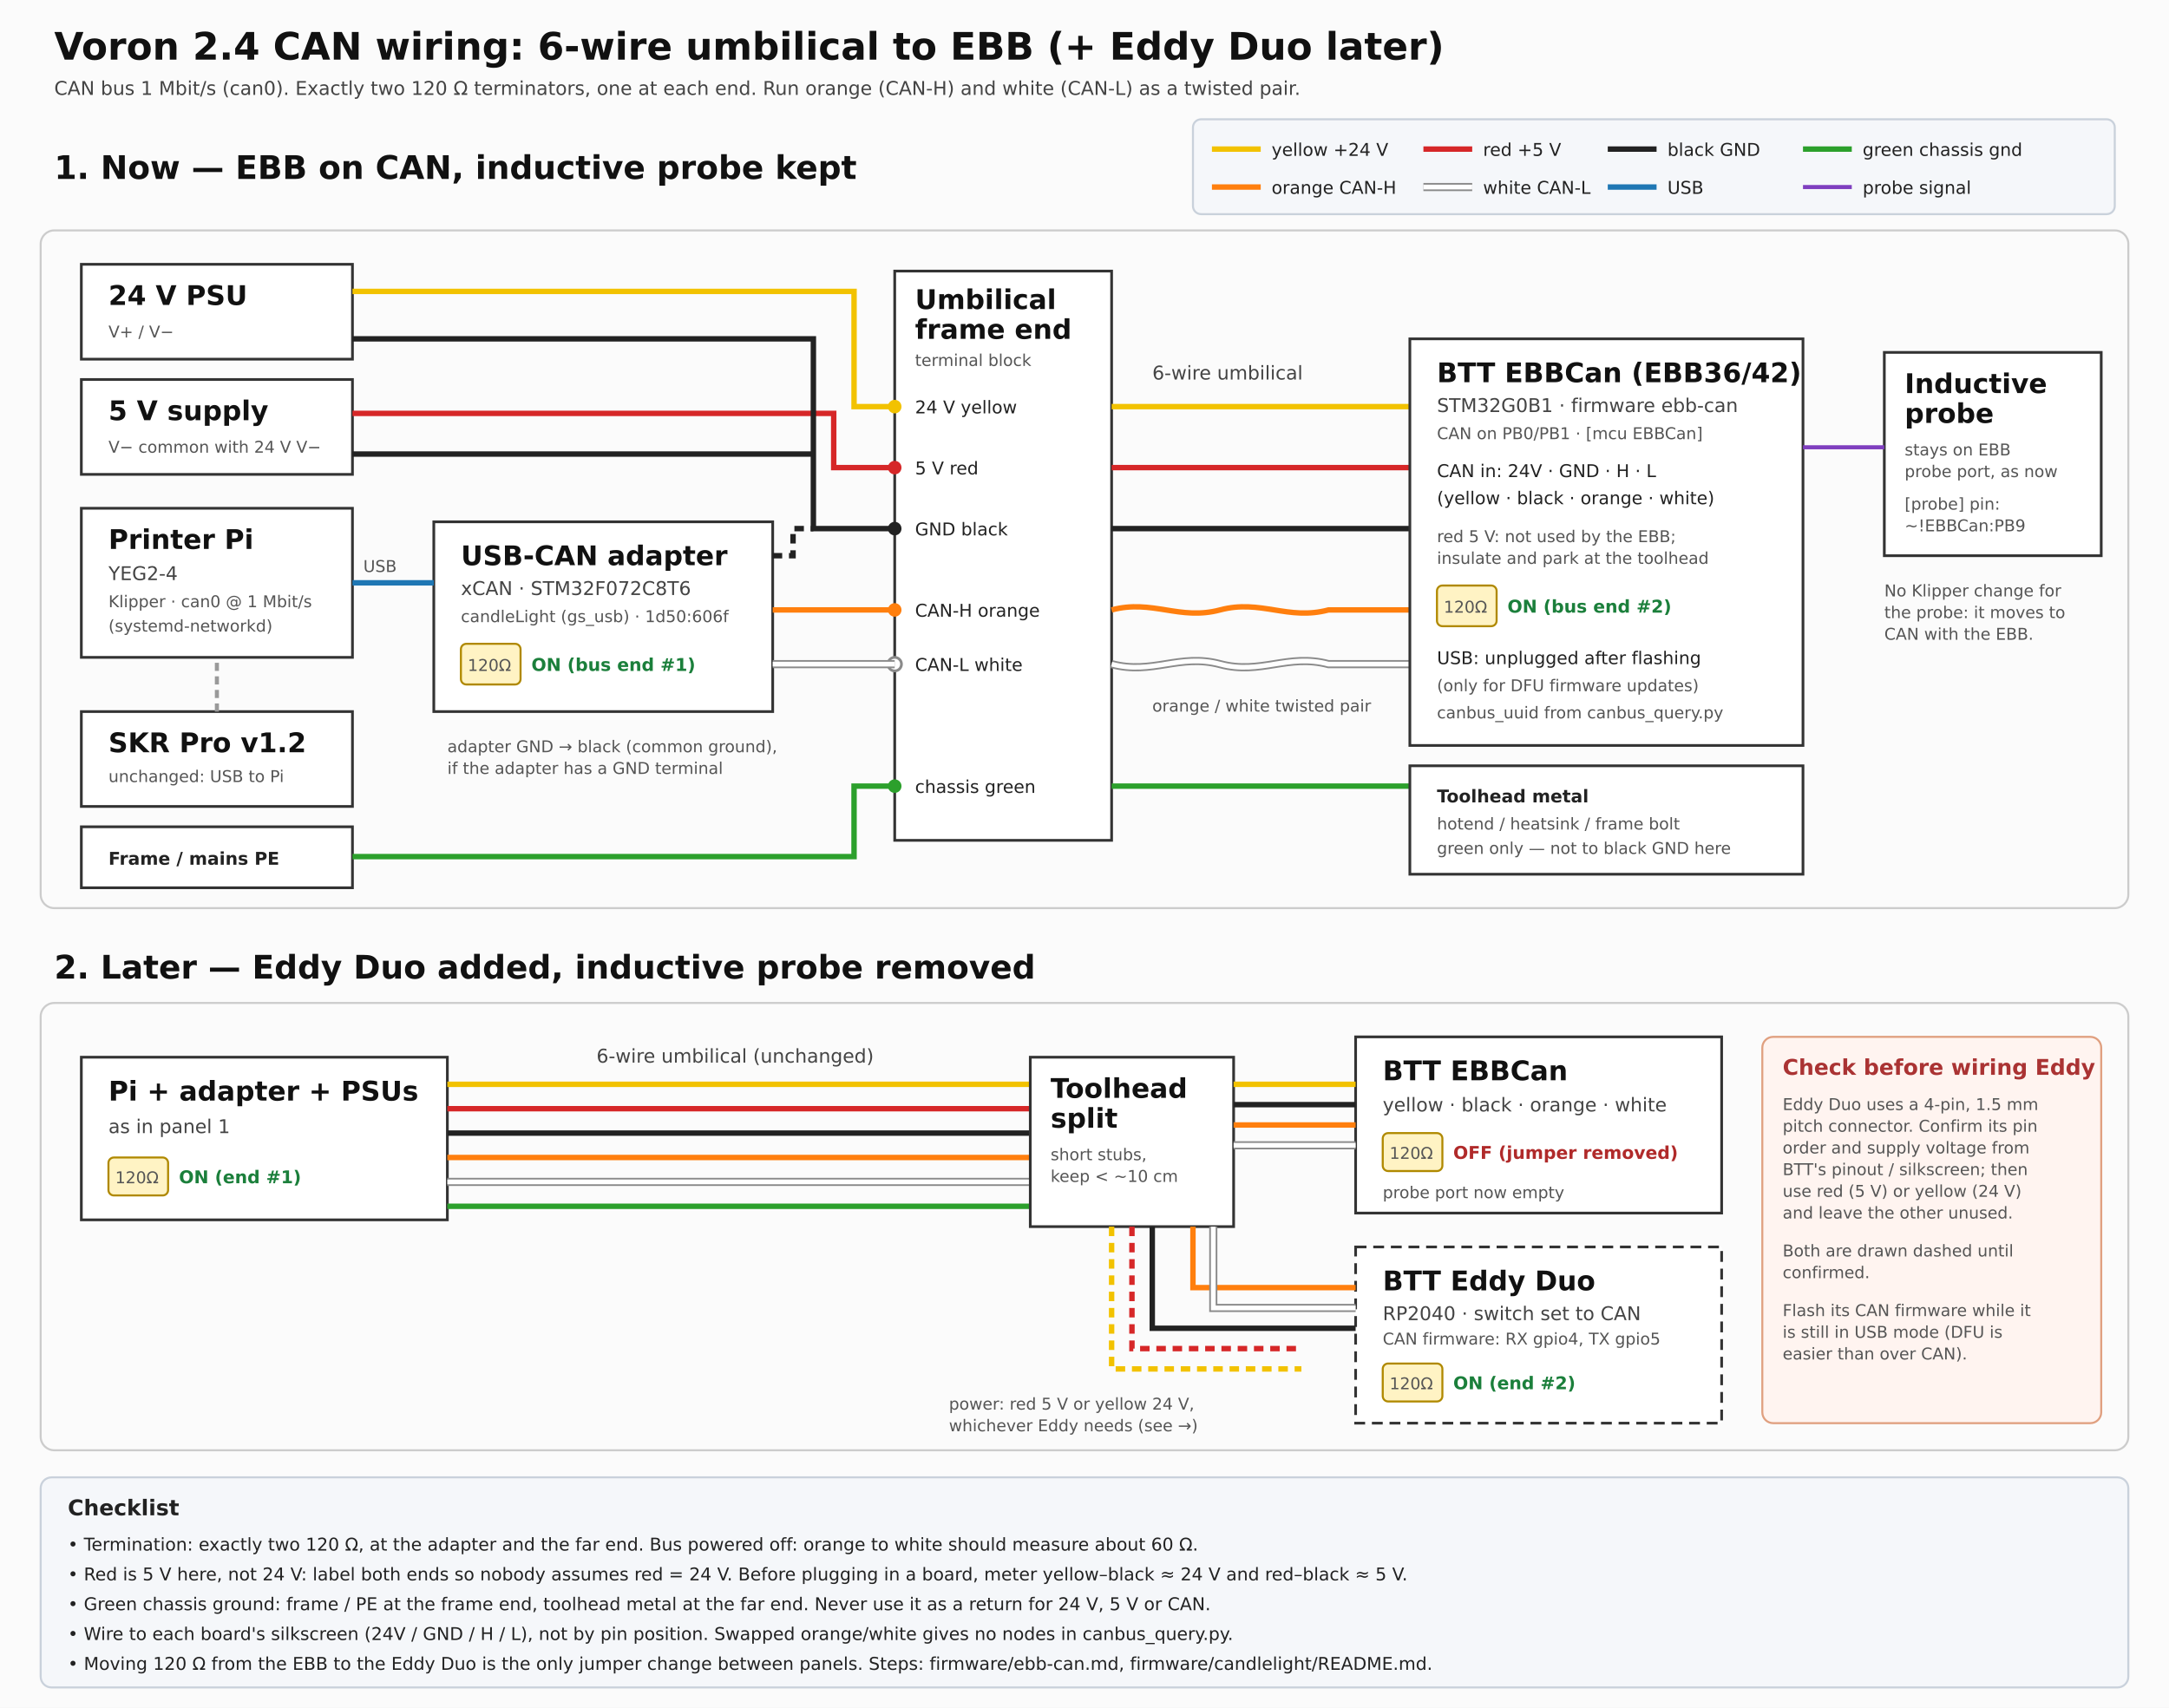
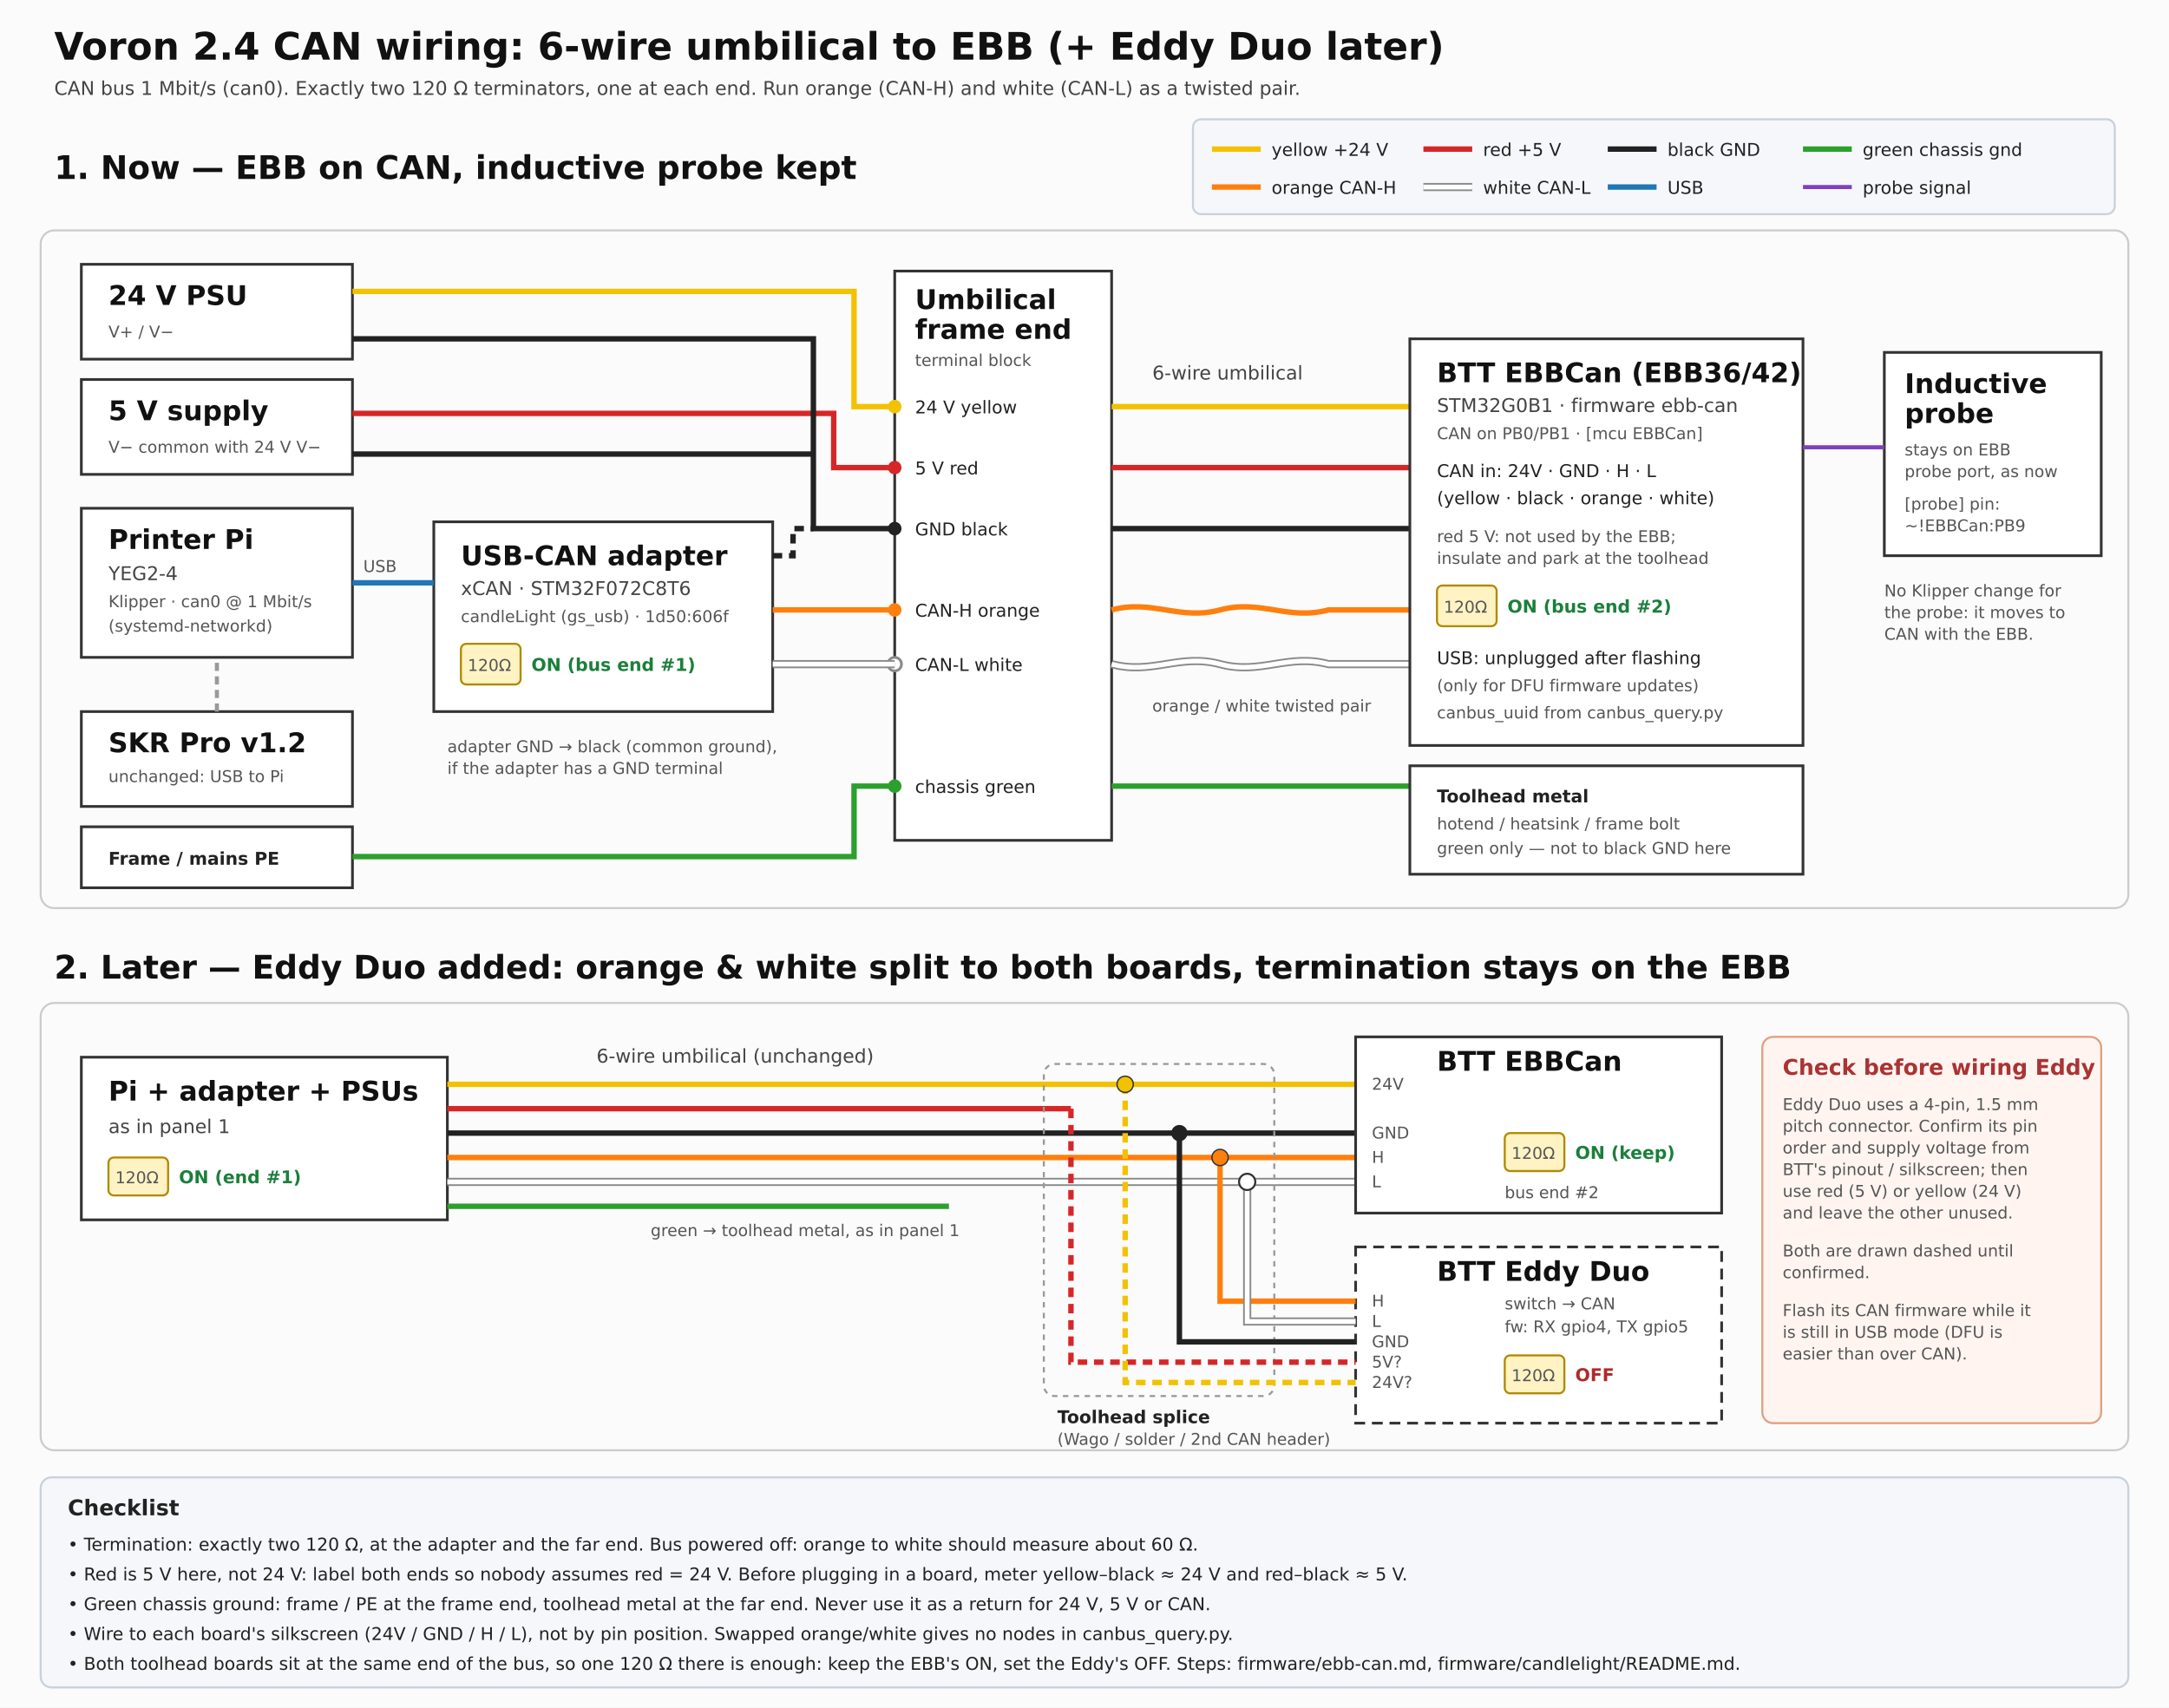
<svg xmlns="http://www.w3.org/2000/svg" width="1600" height="1260" viewBox="0 0 1600 1260" font-family="DejaVu Sans, Liberation Sans, Arial, sans-serif">
  <defs>
    <style>
      .box { fill: #ffffff; stroke: #333; stroke-width: 2; }
      .boxfut { fill: #ffffff; stroke: #333; stroke-width: 2; stroke-dasharray: 8 5; }
      .title { font-size: 20px; font-weight: bold; fill: #111; }
      .sub { font-size: 14px; fill: #444; }
      .lbl { font-size: 13px; fill: #222; }
      .small { font-size: 12px; fill: #555; }
      .panel { font-size: 24px; font-weight: bold; fill: #111; }
      .on { fill: #1b7f3b; font-weight: bold; }
      .off { fill: #b02a2a; font-weight: bold; }
      .w24 { stroke: #f2c200; stroke-width: 4; fill: none; }
      .w5 { stroke: #d62728; stroke-width: 4; fill: none; }
      .wgnd { stroke: #222; stroke-width: 4; fill: none; }
      .wh { stroke: #ff7f0e; stroke-width: 4; fill: none; }
      .wlo { stroke: #8a8a8a; stroke-width: 6; fill: none; }
      .wl { stroke: #ffffff; stroke-width: 3.5; fill: none; }
      .wpe { stroke: #2ca02c; stroke-width: 4; fill: none; }
      .usb { stroke: #1f77b4; stroke-width: 4; fill: none; }
      .usbold { stroke: #999; stroke-width: 3; fill: none; stroke-dasharray: 6 4; }
      .sig { stroke: #7f3fbf; stroke-width: 3; fill: none; }
      .dash { stroke-dasharray: 7 5; }
      .term { fill: #fff3c4; stroke: #b08900; stroke-width: 1.5; }
      .note { fill: #f5f7fa; stroke: #c9d1db; stroke-width: 1.5; }
      .warn { fill: #fff4f0; stroke: #e0a080; stroke-width: 1.5; }
    </style>
  </defs>
  <rect width="1600" height="1260" fill="#fbfbfb" />
  <text x="40" y="44" font-size="28" font-weight="bold" fill="#111">Voron 2.4 CAN wiring: 6-wire umbilical to EBB (+ Eddy Duo later)</text>
  <text x="40" y="70" class="sub">CAN bus 1 Mbit/s (can0). Exactly two 120 Ω terminators, one at each end. Run orange (CAN-H) and white (CAN-L) as a twisted pair.</text>
  <g transform="translate(880,88)">
    <rect x="0" y="0" width="680" height="70" class="note" rx="6" />
    <line x1="14" y1="22" x2="50" y2="22" class="w24" />
    <text x="58" y="27" class="lbl">yellow +24 V</text>
    <line x1="170" y1="22" x2="206" y2="22" class="w5" />
    <text x="214" y="27" class="lbl">red +5 V</text>
    <line x1="306" y1="22" x2="342" y2="22" class="wgnd" />
    <text x="350" y="27" class="lbl">black GND</text>
    <line x1="450" y1="22" x2="486" y2="22" class="wpe" />
    <text x="494" y="27" class="lbl">green chassis gnd</text>
    <line x1="14" y1="50" x2="50" y2="50" class="wh" />
    <text x="58" y="55" class="lbl">orange CAN-H</text>
    <line x1="170" y1="50" x2="206" y2="50" class="wlo" />
    <line x1="170" y1="50" x2="206" y2="50" class="wl" />
    <text x="214" y="55" class="lbl">white CAN-L</text>
    <line x1="306" y1="50" x2="342" y2="50" class="usb" />
    <text x="350" y="55" class="lbl">USB</text>
    <line x1="450" y1="50" x2="486" y2="50" class="sig" />
    <text x="494" y="55" class="lbl">probe signal</text>
  </g>
  <text x="40" y="132" class="panel">1. Now — EBB on CAN, inductive probe kept</text>
  <rect x="30" y="170" width="1540" height="500" fill="none" stroke="#ccc" stroke-width="1.5" rx="10" />
  <rect x="60" y="195" width="200" height="70" class="box" />
  <text x="80" y="225" class="title">24 V PSU</text>
  <text x="80" y="249" class="small">V+ / V−</text>
  <rect x="60" y="280" width="200" height="70" class="box" />
  <text x="80" y="310" class="title">5 V supply</text>
  <text x="80" y="334" class="small">V− common with 24 V V−</text>
  <rect x="60" y="375" width="200" height="110" class="box" />
  <text x="80" y="405" class="title">Printer Pi</text>
  <text x="80" y="428" class="sub">YEG2-4</text>
  <text x="80" y="448" class="small">Klipper · can0 @ 1 Mbit/s</text>
  <text x="80" y="466" class="small">(systemd-networkd)</text>
  <rect x="60" y="525" width="200" height="70" class="box" />
  <text x="80" y="555" class="title">SKR Pro v1.2</text>
  <text x="80" y="577" class="small">unchanged: USB to Pi</text>
  <path d="M160,525 L160,485" class="usbold" />
  <rect x="60" y="610" width="200" height="45" class="box" />
  <text x="80" y="638" class="lbl" font-weight="bold">Frame / mains PE</text>
  <rect x="320" y="385" width="250" height="140" class="box" />
  <text x="340" y="417" class="title">USB-CAN adapter</text>
  <text x="340" y="439" class="sub">xCAN · STM32F072C8T6</text>
  <text x="340" y="459" class="small">candleLight (gs_usb) · 1d50:606f</text>
  <rect x="340" y="475" width="44" height="30" class="term" rx="4" />
  <text x="345" y="495" class="small">120Ω</text>
  <text x="392" y="495" class="lbl on">ON (bus end #1)</text>
  <path d="M260,430 L320,430" class="usb" />
  <text x="268" y="422" class="small">USB</text>
  <rect x="660" y="200" width="160" height="420" class="box" />
  <text x="675" y="228" class="title">Umbilical</text>
  <text x="675" y="250" class="title">frame end</text>
  <text x="675" y="270" class="small">terminal block</text>
  <circle cx="660" cy="300" r="5" fill="#f2c200" />
  <text x="675" y="305" class="lbl">24 V  yellow</text>
  <circle cx="660" cy="345" r="5" fill="#d62728" />
  <text x="675" y="350" class="lbl">5 V  red</text>
  <circle cx="660" cy="390" r="5" fill="#222" />
  <text x="675" y="395" class="lbl">GND  black</text>
  <circle cx="660" cy="450" r="5" fill="#ff7f0e" />
  <text x="675" y="455" class="lbl">CAN-H  orange</text>
  <circle cx="660" cy="490" r="5" fill="#fff" stroke="#8a8a8a" stroke-width="2" />
  <text x="675" y="495" class="lbl">CAN-L  white</text>
  <circle cx="660" cy="580" r="5" fill="#2ca02c" />
  <text x="675" y="585" class="lbl">chassis  green</text>
  <path d="M260,215 L630,215 L630,300 L660,300" class="w24" />
  <path d="M260,305 L615,305 L615,345 L660,345" class="w5" />
  <path d="M260,250 L600,250 L600,390 L660,390" class="wgnd" />
  <path d="M260,335 L600,335" class="wgnd" />
  <path d="M570,450 L660,450" class="wh" />
  <path d="M570,490 L660,490" class="wlo" />
  <path d="M570,490 L660,490" class="wl" />
  <path d="M570,410 L585,410 L585,390 L600,390" class="wgnd dash" />
  <path d="M260,632 L630,632 L630,580 L660,580" class="wpe" />
  <text x="330" y="555" class="small">adapter GND → black (common ground),</text>
  <text x="330" y="571" class="small">if the adapter has a GND terminal</text>
  <path d="M820,300 L1040,300" class="w24" />
  <path d="M820,345 L1040,345" class="w5" />
  <path d="M820,390 L1040,390" class="wgnd" />
  <path d="M820,450 C850,442 870,458 900,450 C930,442 950,458 980,450 L1040,450" class="wh" />
  <path d="M820,490 C850,498 870,482 900,490 C930,498 950,482 980,490 L1040,490" class="wlo" />
  <path d="M820,490 C850,498 870,482 900,490 C930,498 950,482 980,490 L1040,490" class="wl" />
  <path d="M820,580 L1040,580" class="wpe" />
  <text x="850" y="280" class="sub">6-wire umbilical</text>
  <text x="850" y="525" class="small">orange / white twisted pair</text>
  <rect x="1040" y="250" width="290" height="300" class="box" />
  <text x="1060" y="282" class="title">BTT EBBCan (EBB36/42)</text>
  <text x="1060" y="304" class="sub">STM32G0B1 · firmware ebb-can</text>
  <text x="1060" y="324" class="small">CAN on PB0/PB1 · [mcu EBBCan]</text>
  <text x="1060" y="352" class="lbl">CAN in: 24V · GND · H · L</text>
  <text x="1060" y="372" class="lbl">(yellow · black · orange · white)</text>
  <text x="1060" y="400" class="small">red 5 V: not used by the EBB;</text>
  <text x="1060" y="416" class="small">insulate and park at the toolhead</text>
  <rect x="1060" y="432" width="44" height="30" class="term" rx="4" />
  <text x="1065" y="452" class="small">120Ω</text>
  <text x="1112" y="452" class="lbl on">ON (bus end #2)</text>
  <text x="1060" y="490" class="lbl">USB: unplugged after flashing</text>
  <text x="1060" y="510" class="small">(only for DFU firmware updates)</text>
  <text x="1060" y="530" class="small">canbus_uuid from canbus_query.py</text>
  <rect x="1040" y="565" width="290" height="80" class="box" />
  <text x="1060" y="592" class="lbl" font-weight="bold">Toolhead metal</text>
  <text x="1060" y="612" class="small">hotend / heatsink / frame bolt</text>
  <text x="1060" y="630" class="small">green only — not to black GND here</text>
  <rect x="1390" y="260" width="160" height="150" class="box" />
  <text x="1405" y="290" class="title">Inductive</text>
  <text x="1405" y="312" class="title">probe</text>
  <text x="1405" y="336" class="small">stays on EBB</text>
  <text x="1405" y="352" class="small">probe port, as now</text>
  <text x="1405" y="376" class="small">[probe] pin:</text>
  <text x="1405" y="392" class="small">~!EBBCan:PB9</text>
  <path d="M1330,330 L1390,330" class="sig" />
  <text x="1390" y="440" class="small">No Klipper change for</text>
  <text x="1390" y="456" class="small">the probe: it moves to</text>
  <text x="1390" y="472" class="small">CAN with the EBB.</text>
-   <text x="40" y="722" class="panel">2. Later — Eddy Duo added, inductive probe removed</text>
+   <text x="40" y="722" class="panel">2. Later — Eddy Duo added: orange &amp; white split to both boards, termination stays on the EBB</text>
  <rect x="30" y="740" width="1540" height="330" fill="none" stroke="#ccc" stroke-width="1.5" rx="10" />
  <rect x="60" y="780" width="270" height="120" class="box" />
  <text x="80" y="812" class="title">Pi + adapter + PSUs</text>
  <text x="80" y="836" class="sub">as in panel 1</text>
  <rect x="80" y="854" width="44" height="28" class="term" rx="4" />
  <text x="85" y="873" class="small">120Ω</text>
  <text x="132" y="873" class="lbl on">ON (end #1)</text>
-   <path d="M330,800 L760,800" class="w24" />
-   <path d="M330,818 L760,818" class="w5" />
-   <path d="M330,836 L760,836" class="wgnd" />
-   <path d="M330,854 L760,854" class="wh" />
-   <path d="M330,872 L760,872" class="wlo" />
-   <path d="M330,872 L760,872" class="wl" />
-   <path d="M330,890 L760,890" class="wpe" />
+   <path d="M330,800 L1000,800" class="w24" />
+   <path d="M330,818 L790,818" class="w5" />
+   <path d="M330,836 L1000,836" class="wgnd" />
+   <path d="M330,854 L1000,854" class="wh" />
+   <path d="M330,872 L1000,872" class="wlo" />
+   <path d="M330,872 L1000,872" class="wl" />
+   <path d="M330,890 L700,890" class="wpe" />
  <text x="440" y="784" class="sub">6-wire umbilical (unchanged)</text>
-   <rect x="760" y="780" width="150" height="125" class="box" />
-   <text x="775" y="810" class="title">Toolhead</text>
-   <text x="775" y="832" class="title">split</text>
-   <text x="775" y="856" class="small">short stubs,</text>
-   <text x="775" y="872" class="small">keep &lt; ~10 cm</text>
+   <text x="480" y="912" class="small">green → toolhead metal, as in panel 1</text>
+   <rect x="770" y="785" width="170" height="245" fill="none" stroke="#999" stroke-width="1.5" stroke-dasharray="4 4" rx="8" />
+   <text x="780" y="1050" class="lbl" font-weight="bold">Toolhead splice</text>
+   <text x="780" y="1066" class="small">(Wago / solder / 2nd CAN header)</text>
  <rect x="1000" y="765" width="270" height="130" class="box" />
-   <text x="1020" y="797" class="title">BTT EBBCan</text>
-   <text x="1020" y="820" class="sub">yellow · black · orange · white</text>
-   <rect x="1020" y="836" width="44" height="28" class="term" rx="4" />
-   <text x="1025" y="855" class="small">120Ω</text>
-   <text x="1072" y="855" class="lbl off">OFF (jumper removed)</text>
-   <text x="1020" y="884" class="small">probe port now empty</text>
-   <path d="M910,800 L1000,800" class="w24" />
-   <path d="M910,815 L1000,815" class="wgnd" />
-   <path d="M910,830 L1000,830" class="wh" />
-   <path d="M910,845 L1000,845" class="wlo" />
-   <path d="M910,845 L1000,845" class="wl" />
+   <text x="1060" y="790" class="title">BTT EBBCan</text>
+   <text x="1012" y="804" class="small">24V</text>
+   <text x="1012" y="840" class="small">GND</text>
+   <text x="1012" y="858" class="small">H</text>
+   <text x="1012" y="876" class="small">L</text>
+   <rect x="1110" y="836" width="44" height="28" class="term" rx="4" />
+   <text x="1115" y="855" class="small">120Ω</text>
+   <text x="1162" y="855" class="lbl on">ON (keep)</text>
+   <text x="1110" y="884" class="small">bus end #2</text>
  <rect x="1000" y="920" width="270" height="130" class="boxfut" />
-   <text x="1020" y="952" class="title">BTT Eddy Duo</text>
-   <text x="1020" y="974" class="sub">RP2040 · switch set to CAN</text>
-   <text x="1020" y="992" class="small">CAN firmware: RX gpio4, TX gpio5</text>
-   <rect x="1020" y="1006" width="44" height="28" class="term" rx="4" />
-   <text x="1025" y="1025" class="small">120Ω</text>
-   <text x="1072" y="1025" class="lbl on">ON (end #2)</text>
-   <path d="M880,905 L880,950 L1000,950" class="wh" />
-   <path d="M895,905 L895,965 L1000,965" class="wlo" />
-   <path d="M895,905 L895,965 L1000,965" class="wl" />
-   <path d="M850,905 L850,980 L1000,980" class="wgnd" />
-   <path d="M835,905 L835,995 L960,995" class="w5 dash" />
-   <path d="M820,905 L820,1010 L960,1010" class="w24 dash" />
-   <text x="700" y="1040" class="small">power: red 5 V or yellow 24 V,</text>
-   <text x="700" y="1056" class="small">whichever Eddy needs (see →)</text>
+   <text x="1060" y="945" class="title">BTT Eddy Duo</text>
+   <text x="1110" y="966" class="small">switch → CAN</text>
+   <text x="1110" y="983" class="small">fw: RX gpio4, TX gpio5</text>
+   <rect x="1110" y="1000" width="44" height="28" class="term" rx="4" />
+   <text x="1115" y="1019" class="small">120Ω</text>
+   <text x="1162" y="1019" class="lbl off">OFF</text>
+   <path d="M900,854 L900,960 L1000,960" class="wh" />
+   <path d="M920,872 L920,975 L1000,975" class="wlo" />
+   <path d="M920,872 L920,975 L1000,975" class="wl" />
+   <path d="M870,836 L870,990 L1000,990" class="wgnd" />
+   <path d="M790,818 L790,1005 L1000,1005" class="w5 dash" />
+   <path d="M830,800 L830,1020 L1000,1020" class="w24 dash" />
+   <circle cx="900" cy="854" r="6" fill="#ff7f0e" stroke="#333" stroke-width="1" />
+   <circle cx="920" cy="872" r="6" fill="#fff" stroke="#333" stroke-width="1.5" />
+   <circle cx="870" cy="836" r="6" fill="#222" />
+   <circle cx="830" cy="800" r="6" fill="#f2c200" stroke="#333" stroke-width="1" />
+   <text x="1012" y="964" class="small">H</text>
+   <text x="1012" y="979" class="small">L</text>
+   <text x="1012" y="994" class="small">GND</text>
+   <text x="1012" y="1009" class="small">5V?</text>
+   <text x="1012" y="1024" class="small">24V?</text>
  <rect x="1300" y="765" width="250" height="285" class="warn" rx="8" />
  <text x="1315" y="793" font-size="16" font-weight="bold" fill="#a33">Check before wiring Eddy</text>
  <text x="1315" y="819" class="small">Eddy Duo uses a 4-pin, 1.5 mm</text>
  <text x="1315" y="835" class="small">pitch connector. Confirm its pin</text>
  <text x="1315" y="851" class="small">order and supply voltage from</text>
  <text x="1315" y="867" class="small">BTT's pinout / silkscreen; then</text>
  <text x="1315" y="883" class="small">use red (5 V) or yellow (24 V)</text>
  <text x="1315" y="899" class="small">and leave the other unused.</text>
  <text x="1315" y="927" class="small">Both are drawn dashed until</text>
  <text x="1315" y="943" class="small">confirmed.</text>
  <text x="1315" y="971" class="small">Flash its CAN firmware while it</text>
  <text x="1315" y="987" class="small">is still in USB mode (DFU is</text>
  <text x="1315" y="1003" class="small">easier than over CAN).</text>
  <rect x="30" y="1090" width="1540" height="155" class="note" rx="8" />
  <text x="50" y="1118" font-size="16" font-weight="bold" fill="#222">Checklist</text>
  <text x="50" y="1144" class="lbl">• Termination: exactly two 120 Ω, at the adapter and the far end. Bus powered off: orange to white should measure about 60 Ω.</text>
  <text x="50" y="1166" class="lbl">• Red is 5 V here, not 24 V: label both ends so nobody assumes red = 24 V. Before plugging in a board, meter yellow–black ≈ 24 V and red–black ≈ 5 V.</text>
  <text x="50" y="1188" class="lbl">• Green chassis ground: frame / PE at the frame end, toolhead metal at the far end. Never use it as a return for 24 V, 5 V or CAN.</text>
  <text x="50" y="1210" class="lbl">• Wire to each board's silkscreen (24V / GND / H / L), not by pin position. Swapped orange/white gives no nodes in canbus_query.py.</text>
-   <text x="50" y="1232" class="lbl">• Moving 120 Ω from the EBB to the Eddy Duo is the only jumper change between panels. Steps: firmware/ebb-can.md, firmware/candlelight/README.md.</text>
+   <text x="50" y="1232" class="lbl">• Both toolhead boards sit at the same end of the bus, so one 120 Ω there is enough: keep the EBB's ON, set the Eddy's OFF. Steps: firmware/ebb-can.md, firmware/candlelight/README.md.</text>
</svg>
